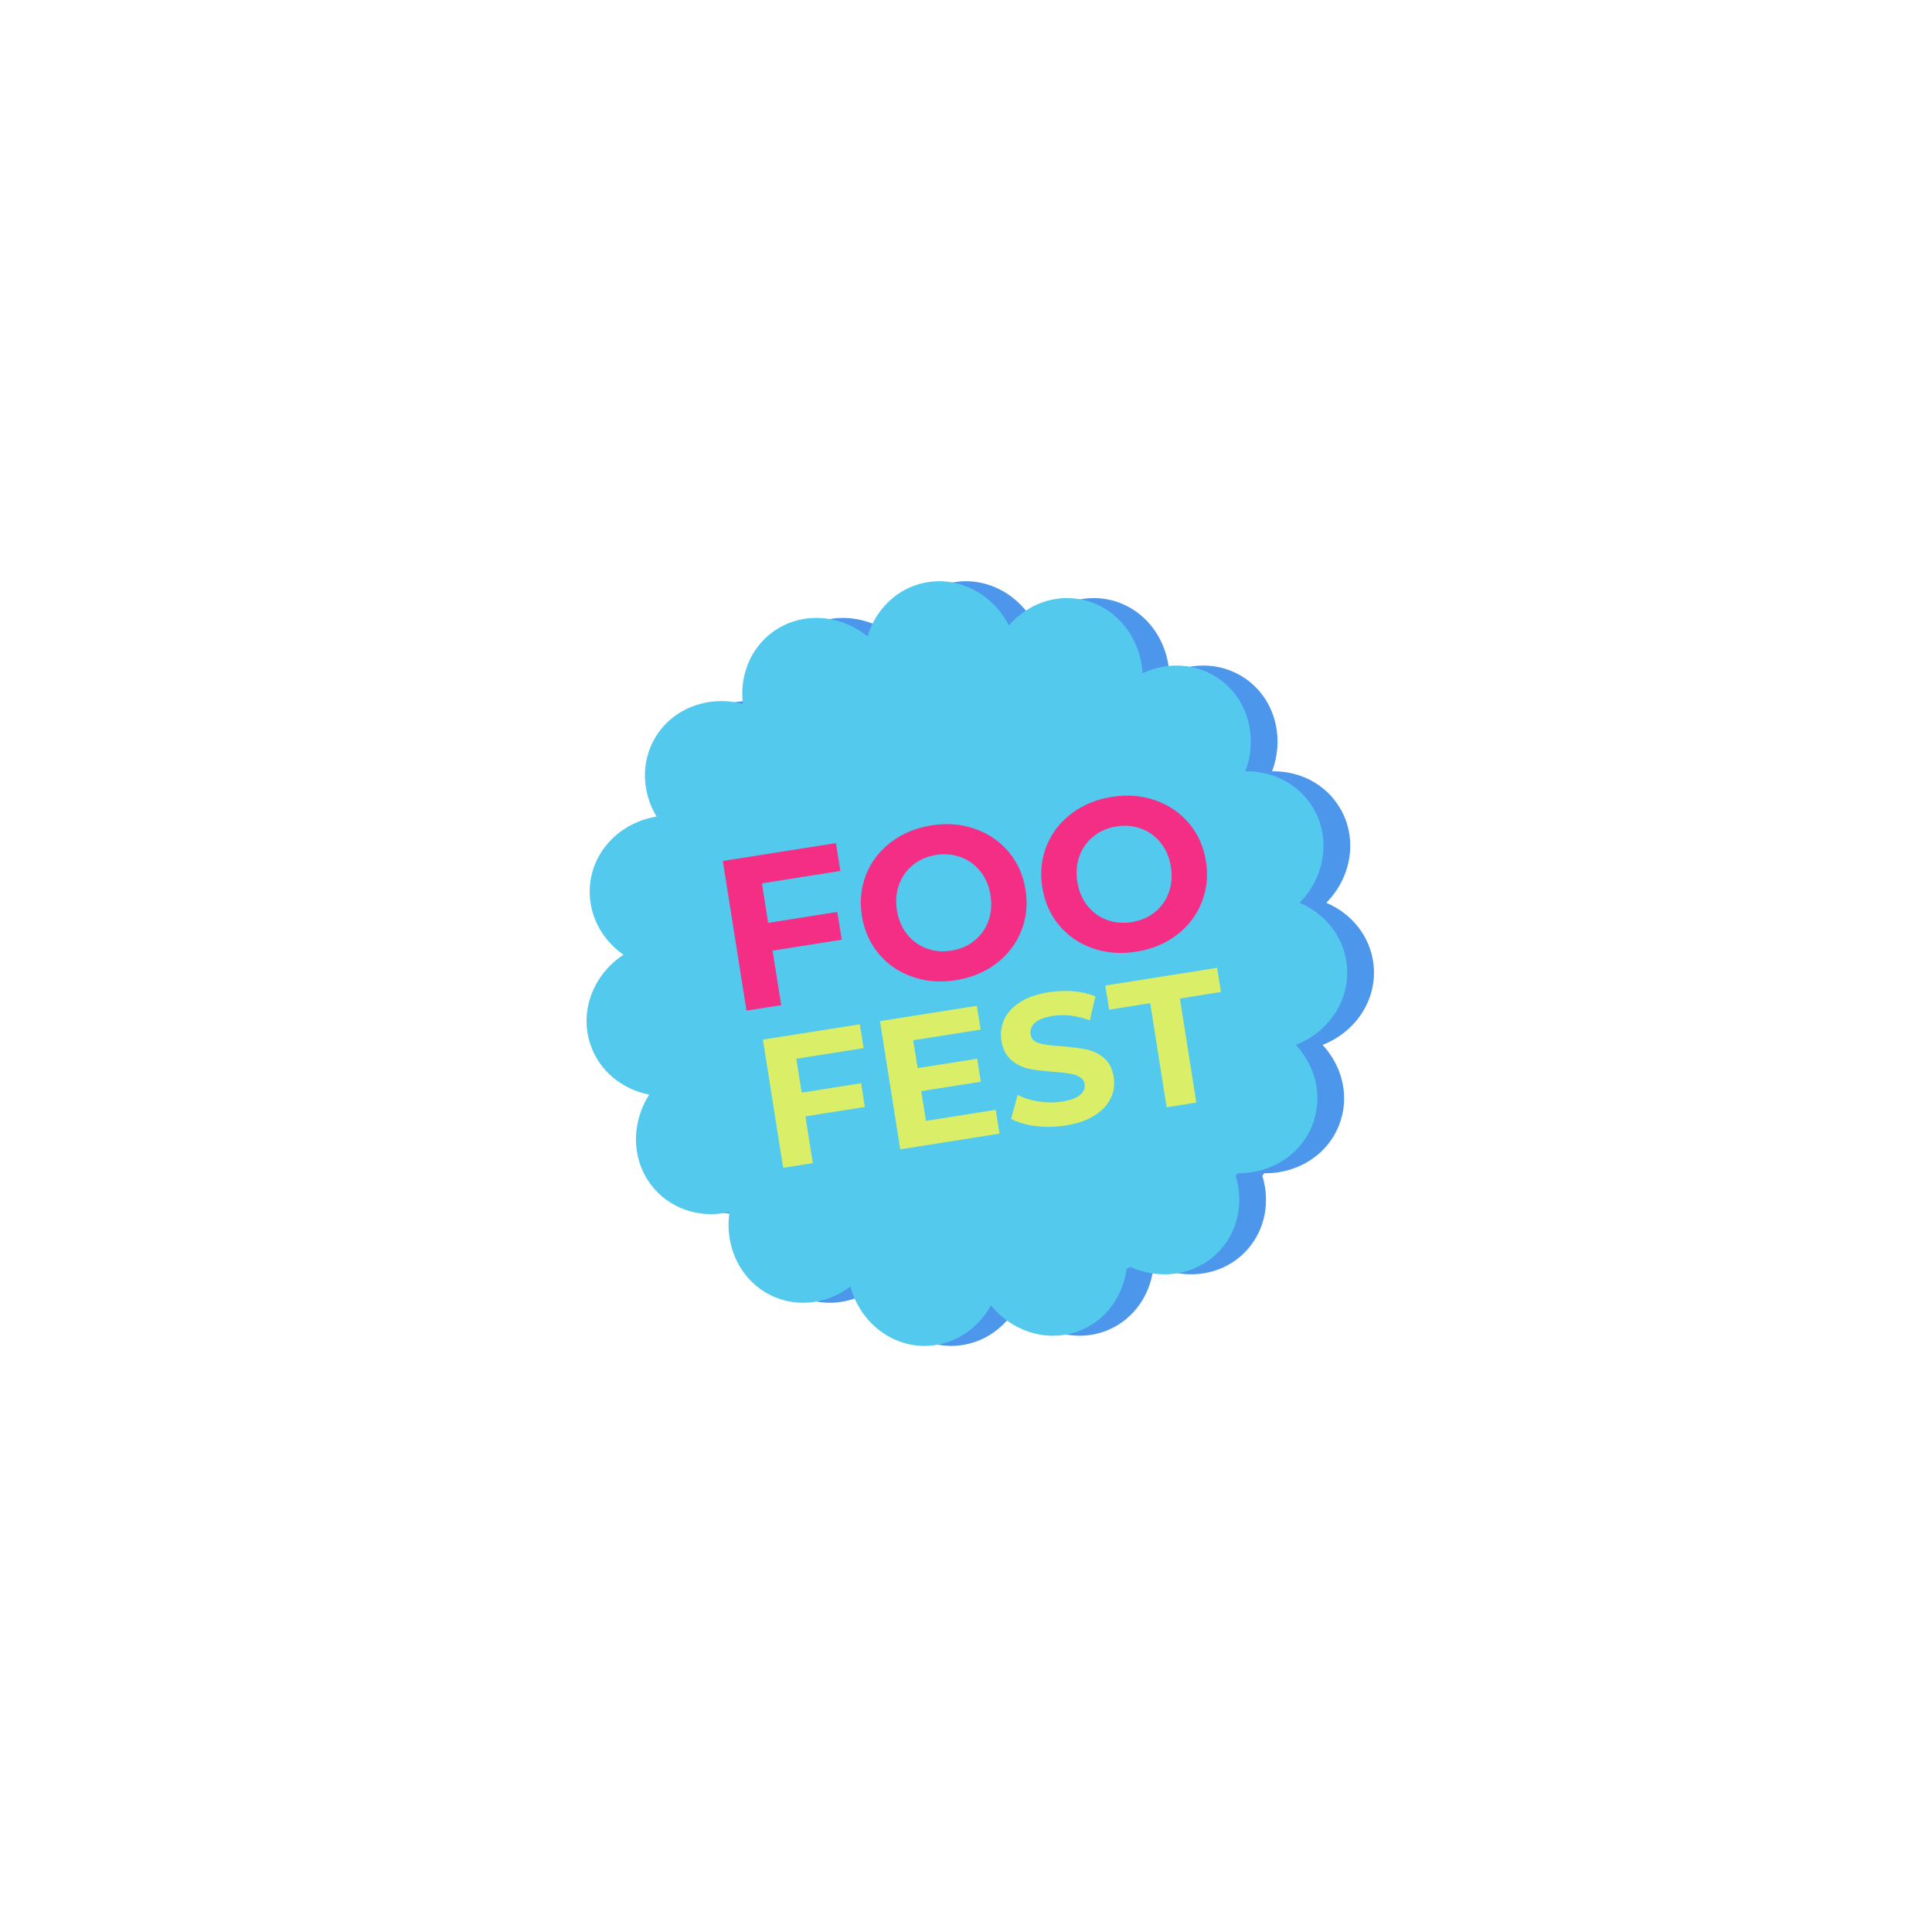
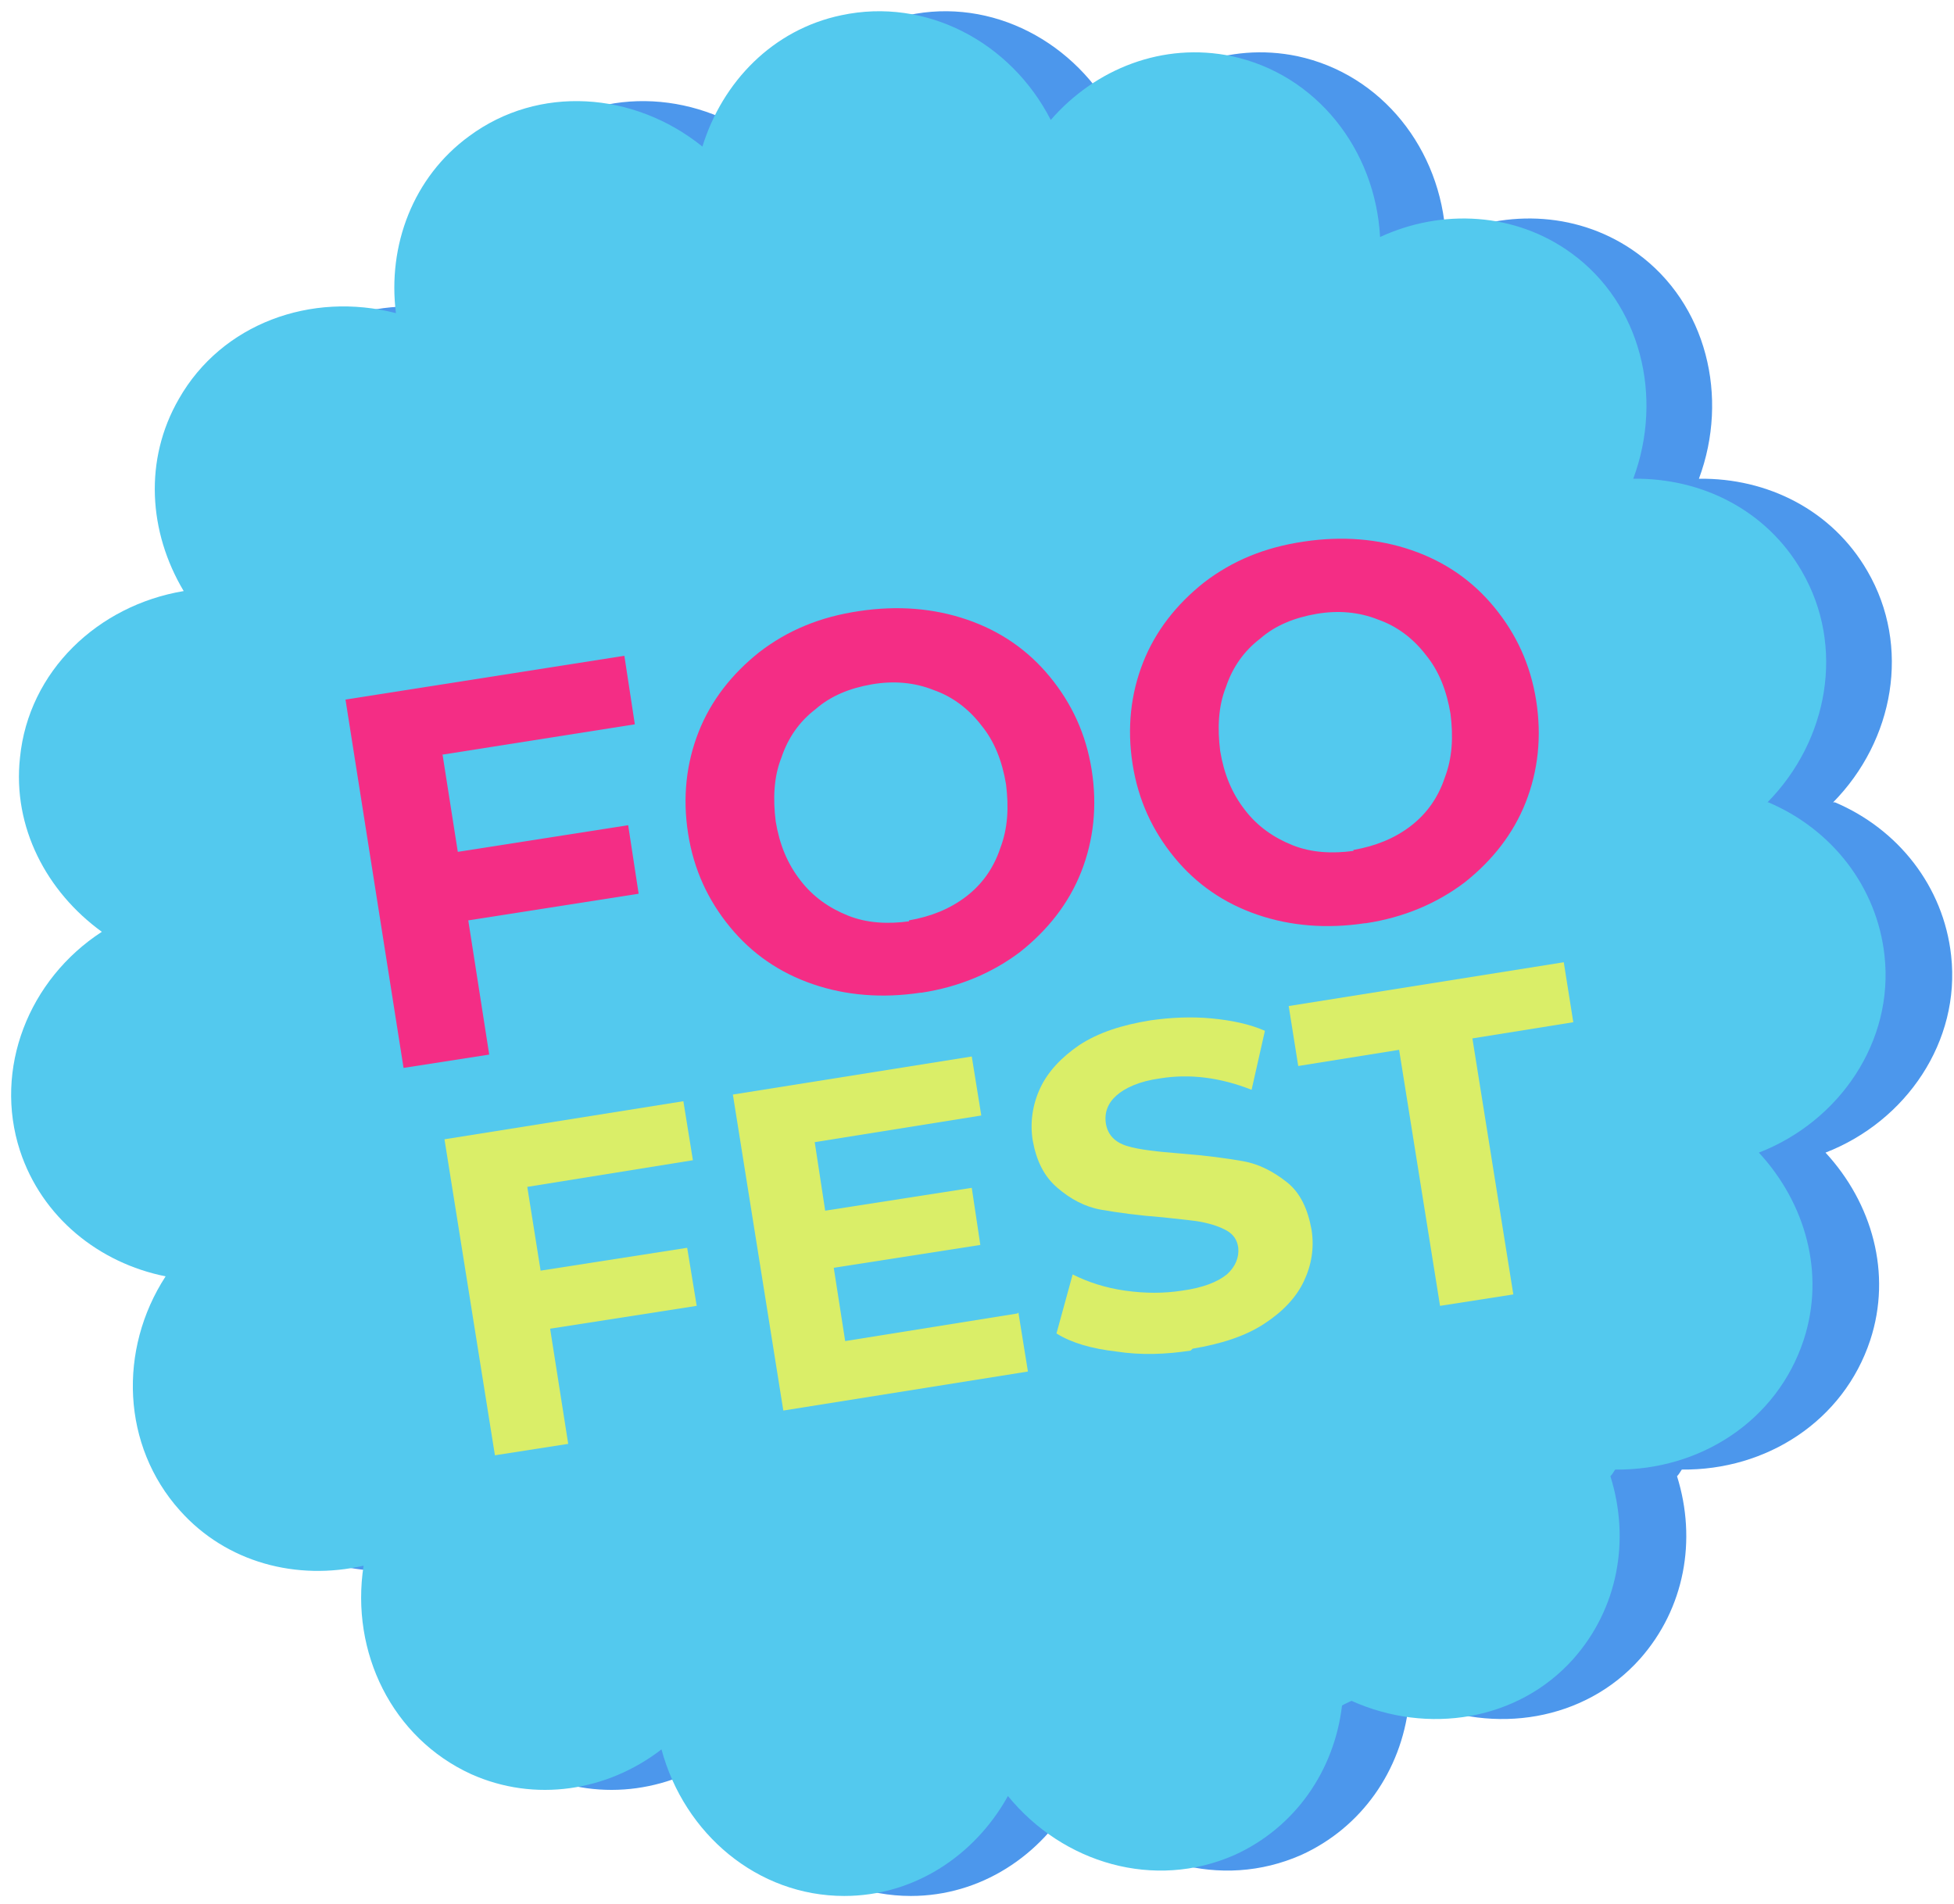
- <svg xmlns="http://www.w3.org/2000/svg" width="500" zoomAndPan="magnify" viewBox="0 0 375 375" height="500" preserveAspectRatio="xMidYMid meet" version="1.0">
+ <svg xmlns="http://www.w3.org/2000/svg" id="Layer_1" data-name="Layer 1" version="1.1" viewBox="0 0 205.3 200">
  <defs>
-     <g />
-     <clipPath id="2c10786ab5">
-       <path d="M 119 112 L 267 112 L 267 262 L 119 262 Z M 119 112 " clip-rule="nonzero" />
+     <style>
+       .cls-1 {
+         clip-path: url(#clippath);
+       }
+ 
+       .cls-2 {
+         fill: none;
+       }
+ 
+       .cls-2, .cls-3, .cls-4, .cls-5, .cls-6 {
+         stroke-width: 0px;
+       }
+ 
+       .cls-3 {
+         fill: #4c97ec;
+       }
+ 
+       .cls-4 {
+         fill: #53c9ee;
+       }
+ 
+       .cls-7 {
+         clip-path: url(#clippath-1);
+       }
+ 
+       .cls-8 {
+         clip-path: url(#clippath-4);
+       }
+ 
+       .cls-9 {
+         clip-path: url(#clippath-3);
+       }
+ 
+       .cls-10 {
+         clip-path: url(#clippath-2);
+       }
+ 
+       .cls-11 {
+         clip-path: url(#clippath-5);
+       }
+ 
+       .cls-5 {
+         fill: #daee68;
+       }
+ 
+       .cls-6 {
+         fill: #f42d85;
+       }
+     </style>
+     <clipPath id="clippath">
+       <rect class="cls-2" x="8" width="197.3" height="200" />
    </clipPath>
-     <clipPath id="924be77c30">
-       <path d="M 100.438 135.762 L 244.746 94.828 L 285.676 239.137 L 141.367 280.066 Z M 100.438 135.762 " clip-rule="nonzero" />
+     <clipPath id="clippath-1">
+       <rect class="cls-2" x="6.7" y=".6" width="200" height="200" transform="translate(-23.4 32.9) rotate(-15.8)" />
    </clipPath>
-     <clipPath id="c7413dec5a">
-       <path d="M 100.438 135.762 L 244.746 94.828 L 285.676 239.137 L 141.367 280.066 Z M 100.438 135.762 " clip-rule="nonzero" />
+     <clipPath id="clippath-2">
+       <rect class="cls-2" x="6.7" y=".6" width="200" height="200" transform="translate(-23.4 32.9) rotate(-15.8)" />
    </clipPath>
-     <clipPath id="42620cad0f">
-       <path d="M 113 112 L 262 112 L 262 262 L 113 262 Z M 113 112 " clip-rule="nonzero" />
+     <clipPath id="clippath-3">
+       <rect class="cls-2" width="198.7" height="200" />
    </clipPath>
-     <clipPath id="4aa1b2bb48">
-       <path d="M 95.25 135.762 L 239.559 94.828 L 280.488 239.137 L 136.18 280.066 Z M 95.25 135.762 " clip-rule="nonzero" />
+     <clipPath id="clippath-4">
+       <rect class="cls-2" x="-.2" y=".6" width="200" height="200" transform="translate(-23.7 31.1) rotate(-15.8)" />
    </clipPath>
-     <clipPath id="9445a7378c">
-       <path d="M 95.25 135.762 L 239.559 94.828 L 280.488 239.137 L 136.18 280.066 Z M 95.25 135.762 " clip-rule="nonzero" />
+     <clipPath id="clippath-5">
+       <rect class="cls-2" x="-.2" y=".6" width="200" height="200" transform="translate(-23.7 31.1) rotate(-15.8)" />
    </clipPath>
  </defs>
-   <g clip-path="url(#2c10786ab5)">
-     <g clip-path="url(#924be77c30)">
-       <g clip-path="url(#c7413dec5a)">
-         <path fill="#4c97ec" d="M 257.438 175.227 C 262.273 170.336 263.59 162.906 260.172 156.98 C 257.414 152.207 252.281 149.613 246.91 149.707 C 249.34 143.262 247.531 135.934 242.008 131.91 C 237.555 128.668 231.816 128.395 226.953 130.668 C 226.555 123.785 221.93 117.824 215.258 116.398 C 209.879 115.25 204.527 117.34 201.012 121.402 C 197.855 115.27 191.219 111.707 184.551 113.129 C 179.176 114.27 175.137 118.363 173.574 123.512 C 168.207 119.195 160.703 118.645 155.191 122.66 C 150.75 125.902 148.727 131.289 149.387 136.633 C 142.734 134.875 135.664 137.434 132.262 143.355 C 129.52 148.129 129.855 153.879 132.629 158.496 C 125.84 159.602 120.422 164.824 119.719 171.629 C 119.152 177.109 121.793 182.23 126.195 185.32 C 120.449 189.098 117.621 196.086 119.738 202.59 C 121.445 207.836 125.934 211.438 131.203 212.469 C 127.492 218.266 127.746 225.809 132.316 230.891 C 135.996 234.988 141.555 236.453 146.789 235.246 C 145.75 242.059 149.039 248.852 155.273 251.637 C 160.297 253.879 165.965 252.953 170.25 249.715 C 172.066 256.367 177.82 261.234 184.641 261.238 C 190.141 261.242 194.938 258.082 197.535 253.371 C 201.891 258.715 209.121 260.816 215.348 258.035 C 220.145 255.895 223.188 251.367 223.848 246.285 C 224.09 246.16 224.332 246.027 224.574 245.898 C 230.586 248.617 237.676 247.488 242.074 242.586 C 245.625 238.629 246.547 233.18 245.023 228.219 C 245.148 228.055 245.273 227.887 245.395 227.723 C 252.055 227.832 258.164 223.891 260.207 217.559 C 261.898 212.312 260.375 206.758 256.711 202.816 C 263.117 200.32 267.332 194.078 266.609 187.277 C 266.027 181.793 262.383 177.332 257.438 175.227 " fill-opacity="1" fill-rule="nonzero" />
+   <g class="cls-1">
+     <g class="cls-7">
+       <g class="cls-10">
+         <path class="cls-3" d="M192.6,84.3c6.4-6.5,8.2-16.4,3.6-24.3-3.7-6.4-10.5-9.8-17.7-9.7,3.2-8.6.8-18.4-6.5-23.7-5.9-4.3-13.6-4.7-20.1-1.7-.5-9.2-6.7-17.1-15.6-19-7.2-1.5-14.3,1.3-19,6.7-4.2-8.2-13.1-12.9-21.9-11-7.2,1.5-12.6,7-14.6,13.8-7.2-5.8-17.2-6.5-24.5-1.1-5.9,4.3-8.6,11.5-7.7,18.6-8.9-2.3-18.3,1.1-22.8,9-3.7,6.4-3.2,14,.5,20.2-9.1,1.5-16.3,8.4-17.2,17.5-.8,7.3,2.8,14.1,8.6,18.3-7.7,5-11.4,14.4-8.6,23,2.3,7,8.3,11.8,15.3,13.2-4.9,7.7-4.6,17.8,1.5,24.6,4.9,5.5,12.3,7.4,19.3,5.8-1.4,9.1,3,18.1,11.3,21.9,6.7,3,14.3,1.8,20-2.6,2.4,8.9,10.1,15.4,19.2,15.4,7.3,0,13.7-4.2,17.2-10.5,5.8,7.1,15.4,9.9,23.8,6.2,6.4-2.9,10.5-8.9,11.3-15.7.3-.2.6-.3,1-.5,8,3.6,17.5,2.1,23.3-4.4,4.7-5.3,6-12.5,3.9-19.2.2-.2.3-.4.5-.7,8.9.1,17-5.1,19.8-13.6,2.3-7,.2-14.4-4.7-19.7,8.5-3.3,14.2-11.7,13.2-20.7-.8-7.3-5.6-13.3-12.2-16.1" />
      </g>
    </g>
  </g>
-   <g clip-path="url(#42620cad0f)">
-     <g clip-path="url(#4aa1b2bb48)">
-       <g clip-path="url(#9445a7378c)">
-         <path fill="#53c9ee" d="M 252.246 175.227 C 257.082 170.336 258.398 162.906 254.98 156.98 C 252.227 152.207 247.09 149.613 241.723 149.707 C 244.152 143.262 242.34 135.934 236.816 131.91 C 232.367 128.668 226.625 128.395 221.762 130.668 C 221.367 123.785 216.742 117.824 210.07 116.398 C 204.691 115.25 199.34 117.34 195.824 121.402 C 192.668 115.27 186.031 111.707 179.359 113.129 C 173.984 114.27 169.949 118.363 168.387 123.512 C 163.02 119.195 155.516 118.645 150.004 122.66 C 145.559 125.902 143.535 131.289 144.195 136.633 C 137.547 134.875 130.473 137.434 127.07 143.355 C 124.328 148.129 124.664 153.879 127.438 158.496 C 120.652 159.602 115.234 164.824 114.531 171.629 C 113.965 177.109 116.602 182.23 121.008 185.32 C 115.262 189.098 112.434 196.086 114.547 202.59 C 116.254 207.836 120.742 211.438 126.016 212.469 C 122.301 218.266 122.555 225.809 127.125 230.891 C 130.809 234.988 136.367 236.453 141.598 235.246 C 140.559 242.059 143.848 248.852 150.082 251.637 C 155.109 253.879 160.777 252.953 165.059 249.715 C 166.875 256.367 172.633 261.234 179.453 261.238 C 184.949 261.242 189.746 258.082 192.344 253.371 C 196.699 258.715 203.93 260.816 210.156 258.035 C 214.957 255.895 218 251.367 218.66 246.285 C 218.902 246.16 219.145 246.027 219.383 245.898 C 225.395 248.617 232.488 247.488 236.887 242.586 C 240.434 238.629 241.359 233.18 239.836 228.219 C 239.961 228.055 240.082 227.887 240.203 227.723 C 246.863 227.832 252.977 223.891 255.02 217.559 C 256.711 212.312 255.188 206.758 251.523 202.816 C 257.926 200.32 262.141 194.078 261.418 187.277 C 260.836 181.793 257.195 177.332 252.246 175.227 " fill-opacity="1" fill-rule="nonzero" />
+   <g class="cls-9">
+     <g class="cls-8">
+       <g class="cls-11">
+         <path class="cls-4" d="M185.7,84.3c6.4-6.5,8.2-16.4,3.6-24.3-3.7-6.4-10.5-9.8-17.7-9.7,3.2-8.6.8-18.4-6.5-23.7-5.9-4.3-13.6-4.7-20.1-1.7-.5-9.2-6.7-17.1-15.6-19-7.2-1.5-14.3,1.3-19,6.7-4.2-8.2-13.1-12.9-22-11-7.2,1.5-12.5,7-14.6,13.8-7.2-5.8-17.2-6.5-24.5-1.1-5.9,4.3-8.6,11.5-7.7,18.6-8.9-2.3-18.3,1.1-22.8,9-3.7,6.4-3.2,14,.5,20.2-9,1.5-16.3,8.4-17.2,17.5-.8,7.3,2.8,14.1,8.6,18.3-7.7,5-11.4,14.4-8.6,23,2.3,7,8.3,11.8,15.3,13.2-5,7.7-4.6,17.8,1.5,24.6,4.9,5.5,12.3,7.4,19.3,5.8-1.4,9.1,3,18.1,11.3,21.9,6.7,3,14.3,1.8,20-2.6,2.4,8.9,10.1,15.4,19.2,15.4,7.3,0,13.7-4.2,17.2-10.5,5.8,7.1,15.4,9.9,23.8,6.2,6.4-2.9,10.5-8.9,11.3-15.7.3-.2.6-.3,1-.5,8,3.6,17.5,2.1,23.3-4.4,4.7-5.3,6-12.5,3.9-19.2.2-.2.3-.4.5-.7,8.9.1,17-5.1,19.8-13.6,2.3-7,.2-14.4-4.7-19.7,8.5-3.3,14.2-11.7,13.2-20.7-.8-7.3-5.6-13.3-12.2-16.1" />
      </g>
    </g>
  </g>
-   <g fill="#daee68" fill-opacity="1">
-     <g transform="translate(149.0623, 227.1433)">
-       <g>
-         <path d="M 5.5 -21.641 L 6.547 -15.062 L 18.078 -16.891 L 18.797 -12.281 L 7.266 -10.453 L 8.703 -1.375 L 2.953 -0.469 L -0.984 -25.359 L 17.828 -28.328 L 18.562 -23.703 Z M 5.5 -21.641 " />
-       </g>
-     </g>
-   </g>
-   <g fill="#daee68" fill-opacity="1">
-     <g transform="translate(171.7844, 223.5532)">
-       <g>
-         <path d="M 21.484 -8.141 L 22.219 -3.516 L 2.953 -0.469 L -0.984 -25.359 L 17.828 -28.328 L 18.562 -23.703 L 5.469 -21.641 L 6.328 -16.234 L 17.891 -18.062 L 18.594 -13.594 L 7.031 -11.766 L 7.938 -6 Z M 21.484 -8.141 " />
-       </g>
-     </g>
-   </g>
-   <g fill="#daee68" fill-opacity="1">
-     <g transform="translate(195.6445, 219.7833)">
-       <g>
-         <path d="M 11.188 -1.328 C 9.219 -1.016 7.273 -0.977 5.359 -1.219 C 3.441 -1.469 1.859 -1.93 0.609 -2.609 L 1.875 -7.266 C 3.062 -6.648 4.43 -6.223 5.984 -5.984 C 7.535 -5.742 9.039 -5.738 10.5 -5.969 C 12.133 -6.227 13.301 -6.66 14 -7.266 C 14.707 -7.867 15 -8.578 14.875 -9.391 C 14.781 -9.973 14.473 -10.422 13.953 -10.734 C 13.43 -11.055 12.789 -11.273 12.031 -11.391 C 11.27 -11.516 10.25 -11.629 8.969 -11.734 C 7 -11.879 5.375 -12.078 4.094 -12.328 C 2.82 -12.586 1.676 -13.148 0.656 -14.016 C -0.363 -14.879 -1.008 -16.141 -1.281 -17.797 C -1.508 -19.242 -1.32 -20.617 -0.719 -21.922 C -0.125 -23.223 0.898 -24.336 2.359 -25.266 C 3.828 -26.203 5.695 -26.848 7.969 -27.203 C 9.57 -27.453 11.16 -27.508 12.734 -27.375 C 14.305 -27.238 15.719 -26.906 16.969 -26.375 L 15.891 -21.719 C 13.391 -22.664 10.988 -22.957 8.688 -22.594 C 7.062 -22.332 5.906 -21.879 5.219 -21.234 C 4.531 -20.598 4.254 -19.852 4.391 -19 C 4.523 -18.145 5.07 -17.578 6.031 -17.297 C 6.988 -17.023 8.41 -16.832 10.297 -16.719 C 12.266 -16.562 13.891 -16.352 15.172 -16.094 C 16.453 -15.844 17.598 -15.297 18.609 -14.453 C 19.629 -13.617 20.27 -12.367 20.531 -10.703 C 20.758 -9.285 20.566 -7.926 19.953 -6.625 C 19.348 -5.332 18.301 -4.211 16.812 -3.266 C 15.332 -2.328 13.457 -1.68 11.188 -1.328 Z M 11.188 -1.328 " />
-       </g>
-     </g>
-   </g>
-   <g fill="#daee68" fill-opacity="1">
-     <g transform="translate(218.3311, 216.1988)">
-       <g>
-         <path d="M 4.922 -21.484 L -3.047 -20.219 L -3.797 -24.906 L 17.906 -28.344 L 18.656 -23.656 L 10.688 -22.391 L 13.875 -2.188 L 8.109 -1.281 Z M 4.922 -21.484 " />
-       </g>
-     </g>
-   </g>
-   <g fill="#f42d85" fill-opacity="1">
-     <g transform="translate(141.4557, 196.7053)">
-       <g>
-         <path d="M 6.438 -25.25 L 7.641 -17.578 L 21.062 -19.703 L 21.922 -14.312 L 8.5 -12.188 L 10.172 -1.609 L 3.438 -0.547 L -1.156 -29.594 L 20.797 -33.062 L 21.656 -27.656 Z M 6.438 -25.25 " />
-       </g>
-     </g>
-   </g>
-   <g fill="#f42d85" fill-opacity="1">
-     <g transform="translate(167.9648, 192.5168)">
-       <g>
-         <path d="M 17.578 -2.266 C 14.566 -1.785 11.75 -2.004 9.125 -2.922 C 6.5 -3.836 4.32 -5.328 2.594 -7.391 C 0.863 -9.461 -0.223 -11.922 -0.672 -14.766 C -1.117 -17.617 -0.844 -20.297 0.156 -22.797 C 1.164 -25.297 2.773 -27.383 4.984 -29.062 C 7.203 -30.75 9.816 -31.832 12.828 -32.312 C 15.836 -32.789 18.648 -32.566 21.266 -31.641 C 23.891 -30.723 26.07 -29.234 27.812 -27.172 C 29.551 -25.109 30.645 -22.648 31.094 -19.797 C 31.539 -16.953 31.254 -14.273 30.234 -11.766 C 29.223 -9.266 27.613 -7.176 25.406 -5.5 C 23.195 -3.82 20.586 -2.742 17.578 -2.266 Z M 16.672 -8 C 18.391 -8.27 19.879 -8.906 21.141 -9.906 C 22.398 -10.914 23.312 -12.188 23.875 -13.719 C 24.438 -15.258 24.578 -16.926 24.297 -18.719 C 24.016 -20.52 23.367 -22.062 22.359 -23.344 C 21.348 -24.633 20.086 -25.562 18.578 -26.125 C 17.066 -26.695 15.453 -26.848 13.734 -26.578 C 12.023 -26.305 10.539 -25.664 9.281 -24.656 C 8.02 -23.656 7.109 -22.383 6.547 -20.844 C 5.984 -19.312 5.844 -17.645 6.125 -15.844 C 6.406 -14.051 7.051 -12.508 8.062 -11.219 C 9.07 -9.938 10.332 -9.008 11.844 -8.438 C 13.352 -7.875 14.961 -7.727 16.672 -8 Z M 16.672 -8 " />
-       </g>
-     </g>
-   </g>
-   <g fill="#f42d85" fill-opacity="1">
-     <g transform="translate(202.9785, 186.9847)">
-       <g>
-         <path d="M 17.578 -2.266 C 14.566 -1.785 11.75 -2.004 9.125 -2.922 C 6.5 -3.836 4.32 -5.328 2.594 -7.391 C 0.863 -9.461 -0.223 -11.922 -0.672 -14.766 C -1.117 -17.617 -0.844 -20.297 0.156 -22.797 C 1.164 -25.297 2.773 -27.383 4.984 -29.062 C 7.203 -30.75 9.816 -31.832 12.828 -32.312 C 15.836 -32.789 18.648 -32.566 21.266 -31.641 C 23.891 -30.723 26.07 -29.234 27.812 -27.172 C 29.551 -25.109 30.645 -22.648 31.094 -19.797 C 31.539 -16.953 31.254 -14.273 30.234 -11.766 C 29.223 -9.266 27.613 -7.176 25.406 -5.5 C 23.195 -3.82 20.586 -2.742 17.578 -2.266 Z M 16.672 -8 C 18.391 -8.27 19.879 -8.906 21.141 -9.906 C 22.398 -10.914 23.312 -12.188 23.875 -13.719 C 24.438 -15.258 24.578 -16.926 24.297 -18.719 C 24.016 -20.52 23.367 -22.062 22.359 -23.344 C 21.348 -24.633 20.086 -25.562 18.578 -26.125 C 17.066 -26.695 15.453 -26.848 13.734 -26.578 C 12.023 -26.305 10.539 -25.664 9.281 -24.656 C 8.02 -23.656 7.109 -22.383 6.547 -20.844 C 5.984 -19.312 5.844 -17.645 6.125 -15.844 C 6.406 -14.051 7.051 -12.508 8.062 -11.219 C 9.07 -9.938 10.332 -9.008 11.844 -8.438 C 13.352 -7.875 14.961 -7.727 16.672 -8 Z M 16.672 -8 " />
-       </g>
-     </g>
-   </g>
+   <path class="cls-5" d="M55.4,124.7l1.4,8.8,15.4-2.4,1,6.1-15.4,2.4,1.9,12.1-7.7,1.2-5.3-33.2,25.1-4,1,6.2-17.4,2.8Z" />
+   <path class="cls-5" d="M107,137.9l1,6.2-25.7,4.1-5.3-33.2,25.1-4,1,6.2-17.5,2.8,1.1,7.2,15.4-2.4.9,6-15.4,2.4,1.2,7.7,18.1-2.9Z" />
+   <path class="cls-5" d="M125.1,141.9c-2.6.4-5.2.5-7.8.1-2.6-.3-4.7-.9-6.3-1.9l1.7-6.2c1.6.8,3.4,1.4,5.5,1.7,2.1.3,4.1.3,6,0,2.2-.3,3.7-.9,4.7-1.7.9-.8,1.3-1.8,1.2-2.8-.1-.8-.5-1.4-1.2-1.8-.7-.4-1.6-.7-2.6-.9-1-.2-2.4-.3-4.1-.5-2.6-.2-4.8-.5-6.5-.8-1.7-.3-3.2-1.1-4.6-2.3-1.4-1.2-2.2-2.8-2.6-5-.3-1.9,0-3.8.8-5.5.8-1.7,2.2-3.2,4.1-4.5,2-1.3,4.4-2.1,7.5-2.6,2.1-.3,4.3-.4,6.4-.2,2.1.2,4,.6,5.6,1.3l-1.4,6.2c-3.3-1.3-6.5-1.7-9.6-1.2-2.2.3-3.7,1-4.6,1.8-.9.8-1.3,1.8-1.1,3,.2,1.1.9,1.9,2.2,2.3,1.3.4,3.2.6,5.7.8,2.6.2,4.8.5,6.5.8,1.7.3,3.2,1.1,4.6,2.2,1.4,1.1,2.2,2.8,2.6,5,.3,1.9,0,3.7-.8,5.4-.8,1.7-2.2,3.2-4.2,4.5-2,1.3-4.5,2.1-7.5,2.6Z" />
+   <path class="cls-5" d="M147,110.3l-10.6,1.7-1-6.3,28.9-4.6,1,6.3-10.6,1.7,4.3,26.9-7.7,1.2-4.3-26.9Z" />
+   <path class="cls-6" d="M46.5,79.3l1.6,10.2,17.9-2.8,1.1,7.2-17.9,2.8,2.2,14.1-9,1.4-6.1-38.7,29.3-4.6,1.1,7.2-20.3,3.2Z" />
+   <path class="cls-6" d="M96.7,104.3c-4,.6-7.8.3-11.3-.9-3.5-1.2-6.4-3.2-8.7-6-2.3-2.8-3.8-6-4.4-9.8-.6-3.8-.2-7.4,1.1-10.7,1.3-3.3,3.5-6.1,6.4-8.4,3-2.3,6.4-3.7,10.5-4.3,4-.6,7.8-.3,11.3.9,3.5,1.2,6.4,3.2,8.7,6,2.3,2.8,3.8,6,4.4,9.8.6,3.8.2,7.4-1.1,10.7-1.3,3.3-3.5,6.1-6.4,8.4-2.9,2.2-6.4,3.7-10.4,4.3ZM95.5,96.7c2.3-.4,4.3-1.2,6-2.5,1.7-1.3,2.9-3,3.6-5.1.8-2.1.9-4.3.6-6.7-.4-2.4-1.2-4.5-2.6-6.2-1.3-1.7-3-3-5-3.7-2-.8-4.2-1-6.5-.6-2.3.4-4.3,1.2-5.9,2.6-1.7,1.3-2.9,3-3.6,5.1-.8,2-.9,4.3-.6,6.7.4,2.4,1.2,4.4,2.6,6.2,1.3,1.7,3,2.9,5,3.7,2,.8,4.2.9,6.4.6Z" />
+   <path class="cls-6" d="M143.4,97c-4,.6-7.8.3-11.3-.9-3.5-1.2-6.4-3.2-8.7-6-2.3-2.8-3.8-6-4.4-9.8-.6-3.8-.2-7.4,1.1-10.7,1.3-3.3,3.5-6.1,6.4-8.4,3-2.3,6.4-3.7,10.5-4.3,4-.6,7.8-.3,11.3.9,3.5,1.2,6.4,3.2,8.7,6,2.3,2.8,3.8,6,4.4,9.8.6,3.8.2,7.4-1.1,10.7-1.3,3.3-3.5,6.1-6.4,8.4-2.9,2.2-6.4,3.7-10.4,4.3ZM142.2,89.3c2.3-.4,4.3-1.2,6-2.5,1.7-1.3,2.9-3,3.6-5.1.8-2.1.9-4.3.6-6.7-.4-2.4-1.2-4.5-2.6-6.2-1.3-1.7-3-3-5-3.7-2-.8-4.2-1-6.5-.6-2.3.4-4.3,1.2-5.9,2.6-1.7,1.3-2.9,3-3.6,5.1-.8,2-.9,4.3-.6,6.7.4,2.4,1.2,4.4,2.6,6.2,1.3,1.7,3,2.9,5,3.7,2,.8,4.2.9,6.4.6Z" />
</svg>
